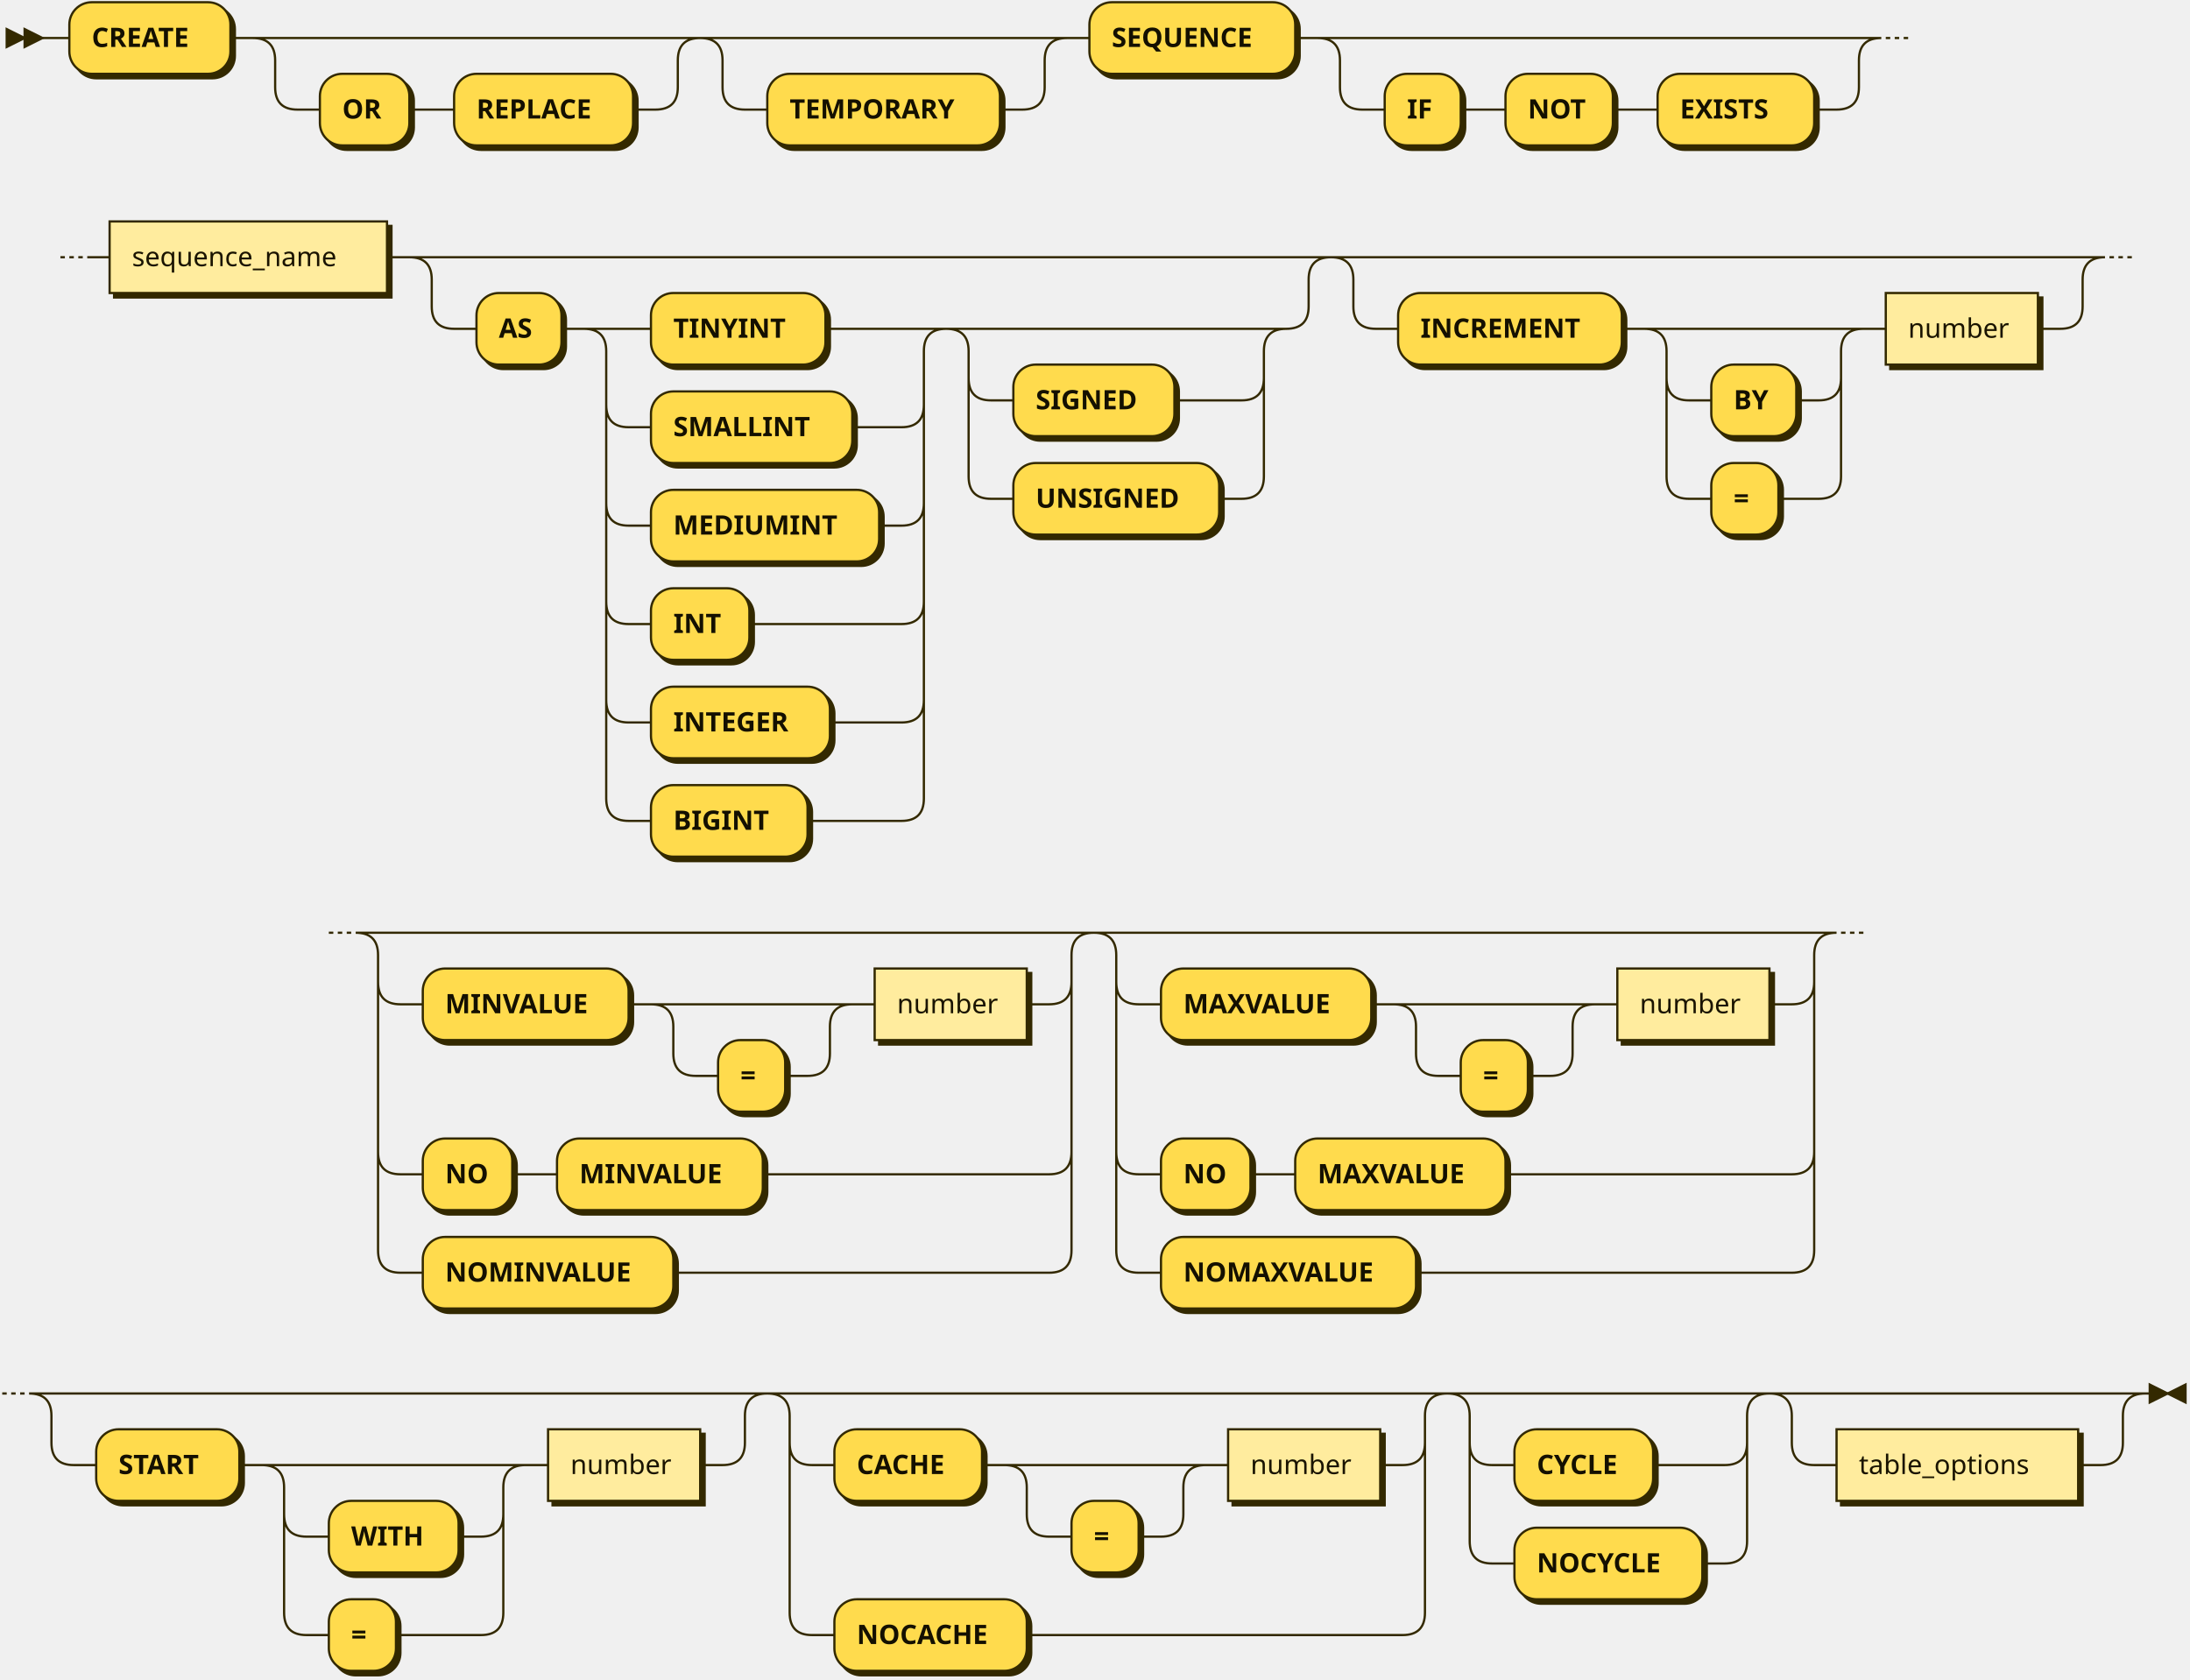
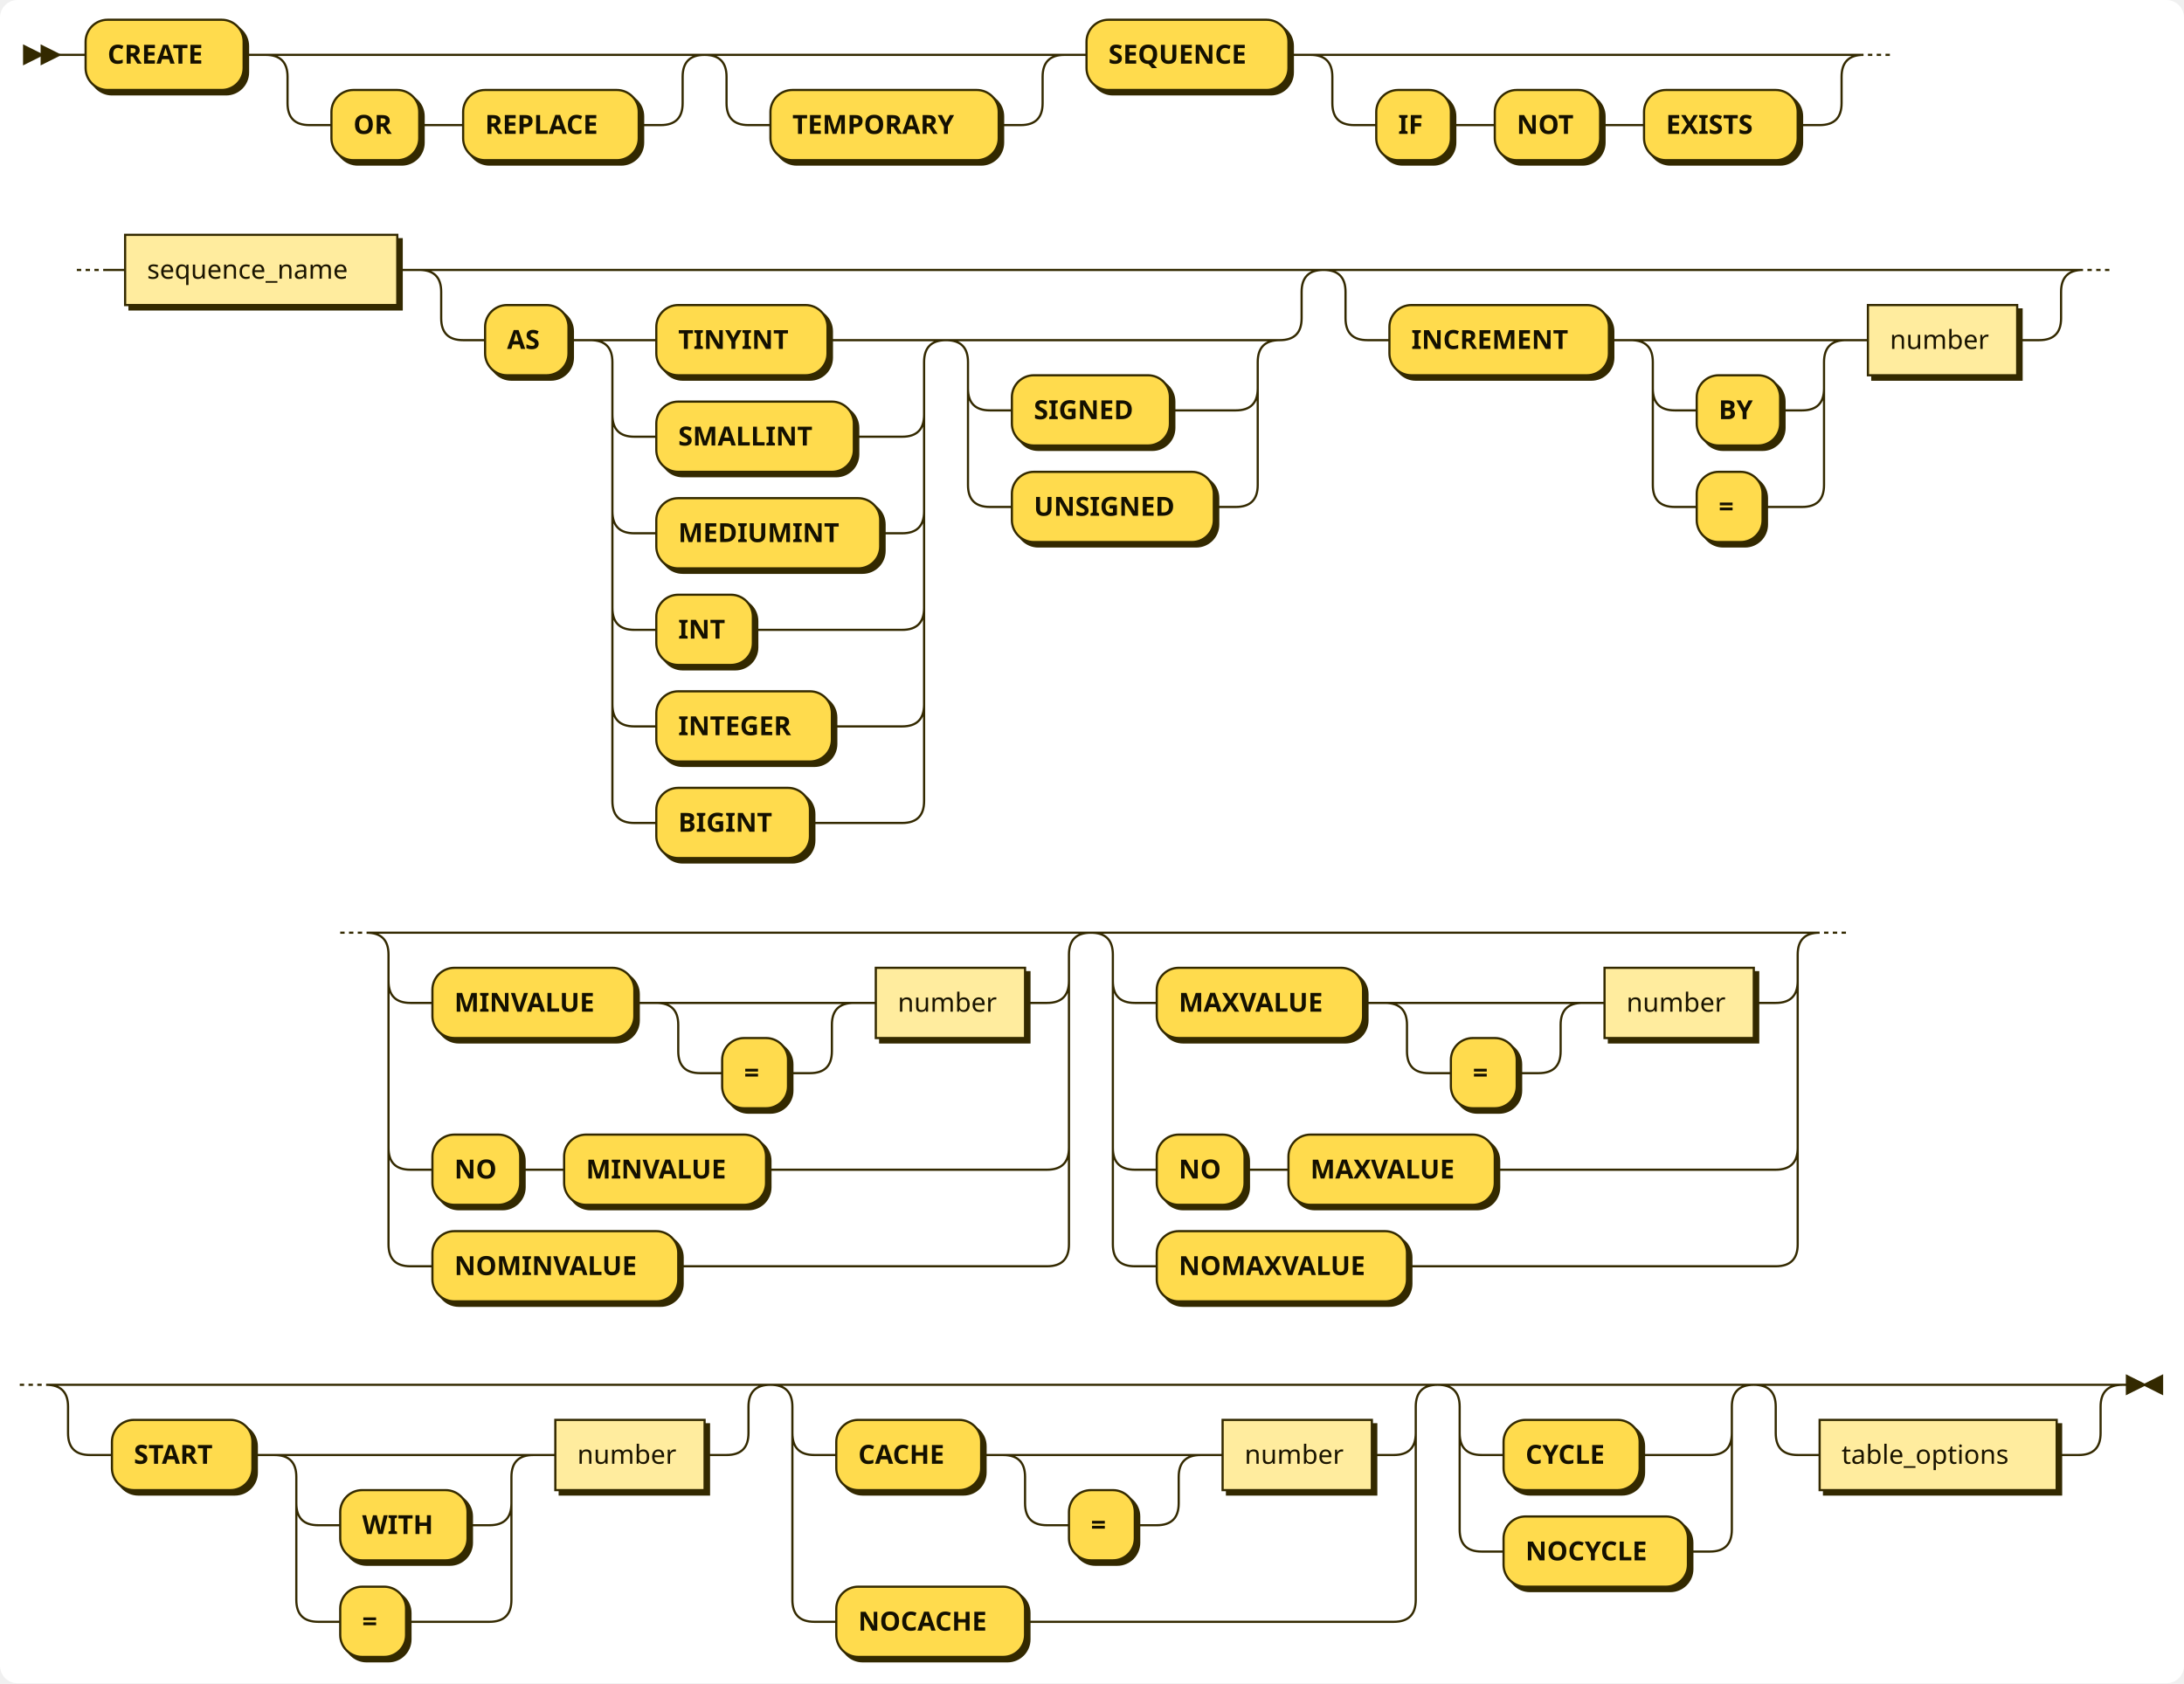
- <svg xmlns="http://www.w3.org/2000/svg" xmlns:xlink="http://www.w3.org/1999/xlink" width="979" height="751">
+ <svg xmlns="http://www.w3.org/2000/svg" xmlns:xlink="http://www.w3.org/1999/xlink" width="995" height="767">
  <defs>
    <style type="text/css">
    @namespace "http://www.w3.org/2000/svg";
    .line                 {fill: none; stroke: #332900; stroke-width: 1;}
    .bold-line            {stroke: #141000; shape-rendering: crispEdges; stroke-width: 2;}
    .thin-line            {stroke: #1F1800; shape-rendering: crispEdges}
    .filled               {fill: #332900; stroke: none;}
    text.terminal         {font-family: Verdana, Sans-serif;
                            font-size: 12px;
                            fill: #141000;
                            font-weight: bold;
                          }
    text.nonterminal      {font-family: Verdana, Sans-serif;
                            font-size: 12px;
                            fill: #1A1400;
                            font-weight: normal;
                          }
    text.regexp           {font-family: Verdana, Sans-serif;
                            font-size: 12px;
                            fill: #1F1800;
                            font-weight: normal;
                          }
    rect, circle, polygon {fill: #332900; stroke: #332900;}
    rect.terminal         {fill: #FFDB4D; stroke: #332900; stroke-width: 1;}
    rect.nonterminal      {fill: #FFEC9E; stroke: #332900; stroke-width: 1;}
    rect.text             {fill: none; stroke: none;}
    polygon.regexp        {fill: #FFF4C7; stroke: #332900; stroke-width: 1;}
  </style>
  </defs>
-   <polygon points="11 17 3 13 3 21" />
-   <polygon points="19 17 11 13 11 21" />
-   <rect x="33" y="3" width="72" height="32" rx="10" />
-   <rect x="31" y="1" width="72" height="32" class="terminal" rx="10" />
-   <text class="terminal" x="41" y="21">CREATE</text>
-   <rect x="145" y="35" width="40" height="32" rx="10" />
-   <rect x="143" y="33" width="40" height="32" class="terminal" rx="10" />
-   <text class="terminal" x="153" y="53">OR</text>
-   <rect x="205" y="35" width="80" height="32" rx="10" />
-   <rect x="203" y="33" width="80" height="32" class="terminal" rx="10" />
-   <text class="terminal" x="213" y="53">REPLACE</text>
-   <rect x="345" y="35" width="104" height="32" rx="10" />
-   <rect x="343" y="33" width="104" height="32" class="terminal" rx="10" />
-   <text class="terminal" x="353" y="53">TEMPORARY</text>
-   <rect x="489" y="3" width="92" height="32" rx="10" />
-   <rect x="487" y="1" width="92" height="32" class="terminal" rx="10" />
-   <text class="terminal" x="497" y="21">SEQUENCE</text>
-   <rect x="621" y="35" width="34" height="32" rx="10" />
-   <rect x="619" y="33" width="34" height="32" class="terminal" rx="10" />
-   <text class="terminal" x="629" y="53">IF</text>
-   <rect x="675" y="35" width="48" height="32" rx="10" />
-   <rect x="673" y="33" width="48" height="32" class="terminal" rx="10" />
-   <text class="terminal" x="683" y="53">NOT</text>
-   <rect x="743" y="35" width="70" height="32" rx="10" />
-   <rect x="741" y="33" width="70" height="32" class="terminal" rx="10" />
-   <text class="terminal" x="751" y="53">EXISTS</text>
-   <a xlink:href="#sequence_name" xlink:title="sequence_name">
-     <rect x="51" y="101" width="124" height="32" />
-     <rect x="49" y="99" width="124" height="32" class="nonterminal" />
-     <text class="nonterminal" x="59" y="119">sequence_name</text>
-   </a>
-   <rect x="215" y="133" width="38" height="32" rx="10" />
-   <rect x="213" y="131" width="38" height="32" class="terminal" rx="10" />
-   <text class="terminal" x="223" y="151">AS</text>
-   <rect x="293" y="133" width="78" height="32" rx="10" />
-   <rect x="291" y="131" width="78" height="32" class="terminal" rx="10" />
-   <text class="terminal" x="301" y="151">TINYINT</text>
-   <rect x="293" y="177" width="90" height="32" rx="10" />
-   <rect x="291" y="175" width="90" height="32" class="terminal" rx="10" />
-   <text class="terminal" x="301" y="195">SMALLINT</text>
-   <rect x="293" y="221" width="102" height="32" rx="10" />
-   <rect x="291" y="219" width="102" height="32" class="terminal" rx="10" />
-   <text class="terminal" x="301" y="239">MEDIUMINT</text>
-   <rect x="293" y="265" width="44" height="32" rx="10" />
-   <rect x="291" y="263" width="44" height="32" class="terminal" rx="10" />
-   <text class="terminal" x="301" y="283">INT</text>
-   <rect x="293" y="309" width="80" height="32" rx="10" />
-   <rect x="291" y="307" width="80" height="32" class="terminal" rx="10" />
-   <text class="terminal" x="301" y="327">INTEGER</text>
-   <rect x="293" y="353" width="70" height="32" rx="10" />
-   <rect x="291" y="351" width="70" height="32" class="terminal" rx="10" />
-   <text class="terminal" x="301" y="371">BIGINT</text>
-   <rect x="455" y="165" width="72" height="32" rx="10" />
-   <rect x="453" y="163" width="72" height="32" class="terminal" rx="10" />
-   <text class="terminal" x="463" y="183">SIGNED</text>
-   <rect x="455" y="209" width="92" height="32" rx="10" />
-   <rect x="453" y="207" width="92" height="32" class="terminal" rx="10" />
-   <text class="terminal" x="463" y="227">UNSIGNED</text>
-   <rect x="627" y="133" width="100" height="32" rx="10" />
-   <rect x="625" y="131" width="100" height="32" class="terminal" rx="10" />
-   <text class="terminal" x="635" y="151">INCREMENT</text>
-   <rect x="767" y="165" width="38" height="32" rx="10" />
-   <rect x="765" y="163" width="38" height="32" class="terminal" rx="10" />
-   <text class="terminal" x="775" y="183">BY</text>
-   <rect x="767" y="209" width="30" height="32" rx="10" />
-   <rect x="765" y="207" width="30" height="32" class="terminal" rx="10" />
-   <text class="terminal" x="775" y="227">=</text>
-   <a xlink:href="#number" xlink:title="number">
-     <rect x="845" y="133" width="68" height="32" />
-     <rect x="843" y="131" width="68" height="32" class="nonterminal" />
-     <text class="nonterminal" x="853" y="151">number</text>
-   </a>
-   <rect x="191" y="435" width="92" height="32" rx="10" />
-   <rect x="189" y="433" width="92" height="32" class="terminal" rx="10" />
-   <text class="terminal" x="199" y="453">MINVALUE</text>
-   <rect x="323" y="467" width="30" height="32" rx="10" />
-   <rect x="321" y="465" width="30" height="32" class="terminal" rx="10" />
-   <text class="terminal" x="331" y="485">=</text>
-   <a xlink:href="#number" xlink:title="number">
-     <rect x="393" y="435" width="68" height="32" />
-     <rect x="391" y="433" width="68" height="32" class="nonterminal" />
-     <text class="nonterminal" x="401" y="453">number</text>
-   </a>
-   <rect x="191" y="511" width="40" height="32" rx="10" />
-   <rect x="189" y="509" width="40" height="32" class="terminal" rx="10" />
-   <text class="terminal" x="199" y="529">NO</text>
-   <rect x="251" y="511" width="92" height="32" rx="10" />
-   <rect x="249" y="509" width="92" height="32" class="terminal" rx="10" />
-   <text class="terminal" x="259" y="529">MINVALUE</text>
-   <rect x="191" y="555" width="112" height="32" rx="10" />
-   <rect x="189" y="553" width="112" height="32" class="terminal" rx="10" />
-   <text class="terminal" x="199" y="573">NOMINVALUE</text>
-   <rect x="521" y="435" width="94" height="32" rx="10" />
-   <rect x="519" y="433" width="94" height="32" class="terminal" rx="10" />
-   <text class="terminal" x="529" y="453">MAXVALUE</text>
-   <rect x="655" y="467" width="30" height="32" rx="10" />
-   <rect x="653" y="465" width="30" height="32" class="terminal" rx="10" />
-   <text class="terminal" x="663" y="485">=</text>
-   <a xlink:href="#number" xlink:title="number">
-     <rect x="725" y="435" width="68" height="32" />
-     <rect x="723" y="433" width="68" height="32" class="nonterminal" />
-     <text class="nonterminal" x="733" y="453">number</text>
-   </a>
-   <rect x="521" y="511" width="40" height="32" rx="10" />
-   <rect x="519" y="509" width="40" height="32" class="terminal" rx="10" />
-   <text class="terminal" x="529" y="529">NO</text>
-   <rect x="581" y="511" width="94" height="32" rx="10" />
-   <rect x="579" y="509" width="94" height="32" class="terminal" rx="10" />
-   <text class="terminal" x="589" y="529">MAXVALUE</text>
-   <rect x="521" y="555" width="114" height="32" rx="10" />
-   <rect x="519" y="553" width="114" height="32" class="terminal" rx="10" />
-   <text class="terminal" x="529" y="573">NOMAXVALUE</text>
-   <rect x="45" y="641" width="64" height="32" rx="10" />
-   <rect x="43" y="639" width="64" height="32" class="terminal" rx="10" />
-   <text class="terminal" x="53" y="659">START</text>
-   <rect x="149" y="673" width="58" height="32" rx="10" />
-   <rect x="147" y="671" width="58" height="32" class="terminal" rx="10" />
-   <text class="terminal" x="157" y="691">WITH</text>
-   <rect x="149" y="717" width="30" height="32" rx="10" />
-   <rect x="147" y="715" width="30" height="32" class="terminal" rx="10" />
-   <text class="terminal" x="157" y="735">=</text>
-   <a xlink:href="#number" xlink:title="number">
-     <rect x="247" y="641" width="68" height="32" />
-     <rect x="245" y="639" width="68" height="32" class="nonterminal" />
-     <text class="nonterminal" x="255" y="659">number</text>
-   </a>
-   <rect x="375" y="641" width="66" height="32" rx="10" />
-   <rect x="373" y="639" width="66" height="32" class="terminal" rx="10" />
-   <text class="terminal" x="383" y="659">CACHE</text>
-   <rect x="481" y="673" width="30" height="32" rx="10" />
-   <rect x="479" y="671" width="30" height="32" class="terminal" rx="10" />
-   <text class="terminal" x="489" y="691">=</text>
-   <a xlink:href="#number" xlink:title="number">
-     <rect x="551" y="641" width="68" height="32" />
-     <rect x="549" y="639" width="68" height="32" class="nonterminal" />
-     <text class="nonterminal" x="559" y="659">number</text>
-   </a>
-   <rect x="375" y="717" width="86" height="32" rx="10" />
-   <rect x="373" y="715" width="86" height="32" class="terminal" rx="10" />
-   <text class="terminal" x="383" y="735">NOCACHE</text>
-   <rect x="679" y="641" width="62" height="32" rx="10" />
-   <rect x="677" y="639" width="62" height="32" class="terminal" rx="10" />
-   <text class="terminal" x="687" y="659">CYCLE</text>
-   <rect x="679" y="685" width="84" height="32" rx="10" />
-   <rect x="677" y="683" width="84" height="32" class="terminal" rx="10" />
-   <text class="terminal" x="687" y="703">NOCYCLE</text>
-   <a xlink:href="#table_options" xlink:title="table_options">
-     <rect x="823" y="641" width="108" height="32" />
-     <rect x="821" y="639" width="108" height="32" class="nonterminal" />
-     <text class="nonterminal" x="831" y="659">table_options</text>
-   </a>
-   <path class="line" d="m19 17 h2 m0 0 h10 m72 0 h10 m20 0 h10 m0 0 h150 m-180 0 h20 m160 0 h20 m-200 0 q10 0 10 10 m180 0 q0 -10 10 -10 m-190 10 v12 m180 0 v-12 m-180 12 q0 10 10 10 m160 0 q10 0 10 -10 m-170 10 h10 m40 0 h10 m0 0 h10 m80 0 h10 m40 -32 h10 m0 0 h114 m-144 0 h20 m124 0 h20 m-164 0 q10 0 10 10 m144 0 q0 -10 10 -10 m-154 10 v12 m144 0 v-12 m-144 12 q0 10 10 10 m124 0 q10 0 10 -10 m-134 10 h10 m104 0 h10 m20 -32 h10 m92 0 h10 m20 0 h10 m0 0 h202 m-232 0 h20 m212 0 h20 m-252 0 q10 0 10 10 m232 0 q0 -10 10 -10 m-242 10 v12 m232 0 v-12 m-232 12 q0 10 10 10 m212 0 q10 0 10 -10 m-222 10 h10 m34 0 h10 m0 0 h10 m48 0 h10 m0 0 h10 m70 0 h10 m22 -32 l2 0 m2 0 l2 0 m2 0 l2 0 m-826 98 l2 0 m2 0 l2 0 m2 0 l2 0 m2 0 h10 m124 0 h10 m20 0 h10 m0 0 h362 m-392 0 h20 m372 0 h20 m-412 0 q10 0 10 10 m392 0 q0 -10 10 -10 m-402 10 v12 m392 0 v-12 m-392 12 q0 10 10 10 m372 0 q10 0 10 -10 m-382 10 h10 m38 0 h10 m20 0 h10 m78 0 h10 m0 0 h24 m-142 0 h20 m122 0 h20 m-162 0 q10 0 10 10 m142 0 q0 -10 10 -10 m-152 10 v24 m142 0 v-24 m-142 24 q0 10 10 10 m122 0 q10 0 10 -10 m-132 10 h10 m90 0 h10 m0 0 h12 m-132 -10 v20 m142 0 v-20 m-142 20 v24 m142 0 v-24 m-142 24 q0 10 10 10 m122 0 q10 0 10 -10 m-132 10 h10 m102 0 h10 m-132 -10 v20 m142 0 v-20 m-142 20 v24 m142 0 v-24 m-142 24 q0 10 10 10 m122 0 q10 0 10 -10 m-132 10 h10 m44 0 h10 m0 0 h58 m-132 -10 v20 m142 0 v-20 m-142 20 v24 m142 0 v-24 m-142 24 q0 10 10 10 m122 0 q10 0 10 -10 m-132 10 h10 m80 0 h10 m0 0 h22 m-132 -10 v20 m142 0 v-20 m-142 20 v24 m142 0 v-24 m-142 24 q0 10 10 10 m122 0 q10 0 10 -10 m-132 10 h10 m70 0 h10 m0 0 h32 m40 -220 h10 m0 0 h102 m-132 0 h20 m112 0 h20 m-152 0 q10 0 10 10 m132 0 q0 -10 10 -10 m-142 10 v12 m132 0 v-12 m-132 12 q0 10 10 10 m112 0 q10 0 10 -10 m-122 10 h10 m72 0 h10 m0 0 h20 m-122 -10 v20 m132 0 v-20 m-132 20 v24 m132 0 v-24 m-132 24 q0 10 10 10 m112 0 q10 0 10 -10 m-122 10 h10 m92 0 h10 m60 -108 h10 m0 0 h296 m-326 0 h20 m306 0 h20 m-346 0 q10 0 10 10 m326 0 q0 -10 10 -10 m-336 10 v12 m326 0 v-12 m-326 12 q0 10 10 10 m306 0 q10 0 10 -10 m-316 10 h10 m100 0 h10 m20 0 h10 m0 0 h48 m-78 0 h20 m58 0 h20 m-98 0 q10 0 10 10 m78 0 q0 -10 10 -10 m-88 10 v12 m78 0 v-12 m-78 12 q0 10 10 10 m58 0 q10 0 10 -10 m-68 10 h10 m38 0 h10 m-68 -10 v20 m78 0 v-20 m-78 20 v24 m78 0 v-24 m-78 24 q0 10 10 10 m58 0 q10 0 10 -10 m-68 10 h10 m30 0 h10 m0 0 h8 m20 -76 h10 m68 0 h10 m22 -32 l2 0 m2 0 l2 0 m2 0 l2 0 m-806 302 l2 0 m2 0 l2 0 m2 0 l2 0 m22 0 h10 m0 0 h280 m-310 0 h20 m290 0 h20 m-330 0 q10 0 10 10 m310 0 q0 -10 10 -10 m-320 10 v12 m310 0 v-12 m-310 12 q0 10 10 10 m290 0 q10 0 10 -10 m-300 10 h10 m92 0 h10 m20 0 h10 m0 0 h40 m-70 0 h20 m50 0 h20 m-90 0 q10 0 10 10 m70 0 q0 -10 10 -10 m-80 10 v12 m70 0 v-12 m-70 12 q0 10 10 10 m50 0 q10 0 10 -10 m-60 10 h10 m30 0 h10 m20 -32 h10 m68 0 h10 m-300 -10 v20 m310 0 v-20 m-310 20 v56 m310 0 v-56 m-310 56 q0 10 10 10 m290 0 q10 0 10 -10 m-300 10 h10 m40 0 h10 m0 0 h10 m92 0 h10 m0 0 h118 m-300 -10 v20 m310 0 v-20 m-310 20 v24 m310 0 v-24 m-310 24 q0 10 10 10 m290 0 q10 0 10 -10 m-300 10 h10 m112 0 h10 m0 0 h158 m40 -152 h10 m0 0 h282 m-312 0 h20 m292 0 h20 m-332 0 q10 0 10 10 m312 0 q0 -10 10 -10 m-322 10 v12 m312 0 v-12 m-312 12 q0 10 10 10 m292 0 q10 0 10 -10 m-302 10 h10 m94 0 h10 m20 0 h10 m0 0 h40 m-70 0 h20 m50 0 h20 m-90 0 q10 0 10 10 m70 0 q0 -10 10 -10 m-80 10 v12 m70 0 v-12 m-70 12 q0 10 10 10 m50 0 q10 0 10 -10 m-60 10 h10 m30 0 h10 m20 -32 h10 m68 0 h10 m-302 -10 v20 m312 0 v-20 m-312 20 v56 m312 0 v-56 m-312 56 q0 10 10 10 m292 0 q10 0 10 -10 m-302 10 h10 m40 0 h10 m0 0 h10 m94 0 h10 m0 0 h118 m-302 -10 v20 m312 0 v-20 m-312 20 v24 m312 0 v-24 m-312 24 q0 10 10 10 m292 0 q10 0 10 -10 m-302 10 h10 m114 0 h10 m0 0 h158 m22 -152 l2 0 m2 0 l2 0 m2 0 l2 0 m-832 206 l2 0 m2 0 l2 0 m2 0 l2 0 m22 0 h10 m0 0 h280 m-310 0 h20 m290 0 h20 m-330 0 q10 0 10 10 m310 0 q0 -10 10 -10 m-320 10 v12 m310 0 v-12 m-310 12 q0 10 10 10 m290 0 q10 0 10 -10 m-300 10 h10 m64 0 h10 m20 0 h10 m0 0 h68 m-98 0 h20 m78 0 h20 m-118 0 q10 0 10 10 m98 0 q0 -10 10 -10 m-108 10 v12 m98 0 v-12 m-98 12 q0 10 10 10 m78 0 q10 0 10 -10 m-88 10 h10 m58 0 h10 m-88 -10 v20 m98 0 v-20 m-98 20 v24 m98 0 v-24 m-98 24 q0 10 10 10 m78 0 q10 0 10 -10 m-88 10 h10 m30 0 h10 m0 0 h28 m20 -76 h10 m68 0 h10 m40 -32 h10 m0 0 h254 m-284 0 h20 m264 0 h20 m-304 0 q10 0 10 10 m284 0 q0 -10 10 -10 m-294 10 v12 m284 0 v-12 m-284 12 q0 10 10 10 m264 0 q10 0 10 -10 m-274 10 h10 m66 0 h10 m20 0 h10 m0 0 h40 m-70 0 h20 m50 0 h20 m-90 0 q10 0 10 10 m70 0 q0 -10 10 -10 m-80 10 v12 m70 0 v-12 m-70 12 q0 10 10 10 m50 0 q10 0 10 -10 m-60 10 h10 m30 0 h10 m20 -32 h10 m68 0 h10 m-274 -10 v20 m284 0 v-20 m-284 20 v56 m284 0 v-56 m-284 56 q0 10 10 10 m264 0 q10 0 10 -10 m-274 10 h10 m86 0 h10 m0 0 h158 m40 -108 h10 m0 0 h94 m-124 0 h20 m104 0 h20 m-144 0 q10 0 10 10 m124 0 q0 -10 10 -10 m-134 10 v12 m124 0 v-12 m-124 12 q0 10 10 10 m104 0 q10 0 10 -10 m-114 10 h10 m62 0 h10 m0 0 h22 m-114 -10 v20 m124 0 v-20 m-124 20 v24 m124 0 v-24 m-124 24 q0 10 10 10 m104 0 q10 0 10 -10 m-114 10 h10 m84 0 h10 m40 -76 h10 m0 0 h118 m-148 0 h20 m128 0 h20 m-168 0 q10 0 10 10 m148 0 q0 -10 10 -10 m-158 10 v12 m148 0 v-12 m-148 12 q0 10 10 10 m128 0 q10 0 10 -10 m-138 10 h10 m108 0 h10 m23 -32 h-3" />
-   <polygon points="969 623 977 619 977 627" />
-   <polygon points="969 623 961 619 961 627" />
+   <rect class="plate" width="100%" height="100%" rx="8" style="fill: #FFFFFF; stroke: none" />
+   <g transform="translate(8 8)">
+     <polygon points="11 17 3 13 3 21" />
+     <polygon points="19 17 11 13 11 21" />
+     <rect x="33" y="3" width="72" height="32" rx="10" />
+     <rect x="31" y="1" width="72" height="32" class="terminal" rx="10" />
+     <text class="terminal" x="41" y="21">CREATE</text>
+     <rect x="145" y="35" width="40" height="32" rx="10" />
+     <rect x="143" y="33" width="40" height="32" class="terminal" rx="10" />
+     <text class="terminal" x="153" y="53">OR</text>
+     <rect x="205" y="35" width="80" height="32" rx="10" />
+     <rect x="203" y="33" width="80" height="32" class="terminal" rx="10" />
+     <text class="terminal" x="213" y="53">REPLACE</text>
+     <rect x="345" y="35" width="104" height="32" rx="10" />
+     <rect x="343" y="33" width="104" height="32" class="terminal" rx="10" />
+     <text class="terminal" x="353" y="53">TEMPORARY</text>
+     <rect x="489" y="3" width="92" height="32" rx="10" />
+     <rect x="487" y="1" width="92" height="32" class="terminal" rx="10" />
+     <text class="terminal" x="497" y="21">SEQUENCE</text>
+     <rect x="621" y="35" width="34" height="32" rx="10" />
+     <rect x="619" y="33" width="34" height="32" class="terminal" rx="10" />
+     <text class="terminal" x="629" y="53">IF</text>
+     <rect x="675" y="35" width="48" height="32" rx="10" />
+     <rect x="673" y="33" width="48" height="32" class="terminal" rx="10" />
+     <text class="terminal" x="683" y="53">NOT</text>
+     <rect x="743" y="35" width="70" height="32" rx="10" />
+     <rect x="741" y="33" width="70" height="32" class="terminal" rx="10" />
+     <text class="terminal" x="751" y="53">EXISTS</text>
+     <a xlink:href="#sequence_name" xlink:title="sequence_name">
+       <rect x="51" y="101" width="124" height="32" />
+       <rect x="49" y="99" width="124" height="32" class="nonterminal" />
+       <text class="nonterminal" x="59" y="119">sequence_name</text>
+     </a>
+     <rect x="215" y="133" width="38" height="32" rx="10" />
+     <rect x="213" y="131" width="38" height="32" class="terminal" rx="10" />
+     <text class="terminal" x="223" y="151">AS</text>
+     <rect x="293" y="133" width="78" height="32" rx="10" />
+     <rect x="291" y="131" width="78" height="32" class="terminal" rx="10" />
+     <text class="terminal" x="301" y="151">TINYINT</text>
+     <rect x="293" y="177" width="90" height="32" rx="10" />
+     <rect x="291" y="175" width="90" height="32" class="terminal" rx="10" />
+     <text class="terminal" x="301" y="195">SMALLINT</text>
+     <rect x="293" y="221" width="102" height="32" rx="10" />
+     <rect x="291" y="219" width="102" height="32" class="terminal" rx="10" />
+     <text class="terminal" x="301" y="239">MEDIUMINT</text>
+     <rect x="293" y="265" width="44" height="32" rx="10" />
+     <rect x="291" y="263" width="44" height="32" class="terminal" rx="10" />
+     <text class="terminal" x="301" y="283">INT</text>
+     <rect x="293" y="309" width="80" height="32" rx="10" />
+     <rect x="291" y="307" width="80" height="32" class="terminal" rx="10" />
+     <text class="terminal" x="301" y="327">INTEGER</text>
+     <rect x="293" y="353" width="70" height="32" rx="10" />
+     <rect x="291" y="351" width="70" height="32" class="terminal" rx="10" />
+     <text class="terminal" x="301" y="371">BIGINT</text>
+     <rect x="455" y="165" width="72" height="32" rx="10" />
+     <rect x="453" y="163" width="72" height="32" class="terminal" rx="10" />
+     <text class="terminal" x="463" y="183">SIGNED</text>
+     <rect x="455" y="209" width="92" height="32" rx="10" />
+     <rect x="453" y="207" width="92" height="32" class="terminal" rx="10" />
+     <text class="terminal" x="463" y="227">UNSIGNED</text>
+     <rect x="627" y="133" width="100" height="32" rx="10" />
+     <rect x="625" y="131" width="100" height="32" class="terminal" rx="10" />
+     <text class="terminal" x="635" y="151">INCREMENT</text>
+     <rect x="767" y="165" width="38" height="32" rx="10" />
+     <rect x="765" y="163" width="38" height="32" class="terminal" rx="10" />
+     <text class="terminal" x="775" y="183">BY</text>
+     <rect x="767" y="209" width="30" height="32" rx="10" />
+     <rect x="765" y="207" width="30" height="32" class="terminal" rx="10" />
+     <text class="terminal" x="775" y="227">=</text>
+     <a xlink:href="#number" xlink:title="number">
+       <rect x="845" y="133" width="68" height="32" />
+       <rect x="843" y="131" width="68" height="32" class="nonterminal" />
+       <text class="nonterminal" x="853" y="151">number</text>
+     </a>
+     <rect x="191" y="435" width="92" height="32" rx="10" />
+     <rect x="189" y="433" width="92" height="32" class="terminal" rx="10" />
+     <text class="terminal" x="199" y="453">MINVALUE</text>
+     <rect x="323" y="467" width="30" height="32" rx="10" />
+     <rect x="321" y="465" width="30" height="32" class="terminal" rx="10" />
+     <text class="terminal" x="331" y="485">=</text>
+     <a xlink:href="#number" xlink:title="number">
+       <rect x="393" y="435" width="68" height="32" />
+       <rect x="391" y="433" width="68" height="32" class="nonterminal" />
+       <text class="nonterminal" x="401" y="453">number</text>
+     </a>
+     <rect x="191" y="511" width="40" height="32" rx="10" />
+     <rect x="189" y="509" width="40" height="32" class="terminal" rx="10" />
+     <text class="terminal" x="199" y="529">NO</text>
+     <rect x="251" y="511" width="92" height="32" rx="10" />
+     <rect x="249" y="509" width="92" height="32" class="terminal" rx="10" />
+     <text class="terminal" x="259" y="529">MINVALUE</text>
+     <rect x="191" y="555" width="112" height="32" rx="10" />
+     <rect x="189" y="553" width="112" height="32" class="terminal" rx="10" />
+     <text class="terminal" x="199" y="573">NOMINVALUE</text>
+     <rect x="521" y="435" width="94" height="32" rx="10" />
+     <rect x="519" y="433" width="94" height="32" class="terminal" rx="10" />
+     <text class="terminal" x="529" y="453">MAXVALUE</text>
+     <rect x="655" y="467" width="30" height="32" rx="10" />
+     <rect x="653" y="465" width="30" height="32" class="terminal" rx="10" />
+     <text class="terminal" x="663" y="485">=</text>
+     <a xlink:href="#number" xlink:title="number">
+       <rect x="725" y="435" width="68" height="32" />
+       <rect x="723" y="433" width="68" height="32" class="nonterminal" />
+       <text class="nonterminal" x="733" y="453">number</text>
+     </a>
+     <rect x="521" y="511" width="40" height="32" rx="10" />
+     <rect x="519" y="509" width="40" height="32" class="terminal" rx="10" />
+     <text class="terminal" x="529" y="529">NO</text>
+     <rect x="581" y="511" width="94" height="32" rx="10" />
+     <rect x="579" y="509" width="94" height="32" class="terminal" rx="10" />
+     <text class="terminal" x="589" y="529">MAXVALUE</text>
+     <rect x="521" y="555" width="114" height="32" rx="10" />
+     <rect x="519" y="553" width="114" height="32" class="terminal" rx="10" />
+     <text class="terminal" x="529" y="573">NOMAXVALUE</text>
+     <rect x="45" y="641" width="64" height="32" rx="10" />
+     <rect x="43" y="639" width="64" height="32" class="terminal" rx="10" />
+     <text class="terminal" x="53" y="659">START</text>
+     <rect x="149" y="673" width="58" height="32" rx="10" />
+     <rect x="147" y="671" width="58" height="32" class="terminal" rx="10" />
+     <text class="terminal" x="157" y="691">WITH</text>
+     <rect x="149" y="717" width="30" height="32" rx="10" />
+     <rect x="147" y="715" width="30" height="32" class="terminal" rx="10" />
+     <text class="terminal" x="157" y="735">=</text>
+     <a xlink:href="#number" xlink:title="number">
+       <rect x="247" y="641" width="68" height="32" />
+       <rect x="245" y="639" width="68" height="32" class="nonterminal" />
+       <text class="nonterminal" x="255" y="659">number</text>
+     </a>
+     <rect x="375" y="641" width="66" height="32" rx="10" />
+     <rect x="373" y="639" width="66" height="32" class="terminal" rx="10" />
+     <text class="terminal" x="383" y="659">CACHE</text>
+     <rect x="481" y="673" width="30" height="32" rx="10" />
+     <rect x="479" y="671" width="30" height="32" class="terminal" rx="10" />
+     <text class="terminal" x="489" y="691">=</text>
+     <a xlink:href="#number" xlink:title="number">
+       <rect x="551" y="641" width="68" height="32" />
+       <rect x="549" y="639" width="68" height="32" class="nonterminal" />
+       <text class="nonterminal" x="559" y="659">number</text>
+     </a>
+     <rect x="375" y="717" width="86" height="32" rx="10" />
+     <rect x="373" y="715" width="86" height="32" class="terminal" rx="10" />
+     <text class="terminal" x="383" y="735">NOCACHE</text>
+     <rect x="679" y="641" width="62" height="32" rx="10" />
+     <rect x="677" y="639" width="62" height="32" class="terminal" rx="10" />
+     <text class="terminal" x="687" y="659">CYCLE</text>
+     <rect x="679" y="685" width="84" height="32" rx="10" />
+     <rect x="677" y="683" width="84" height="32" class="terminal" rx="10" />
+     <text class="terminal" x="687" y="703">NOCYCLE</text>
+     <a xlink:href="#table_options" xlink:title="table_options">
+       <rect x="823" y="641" width="108" height="32" />
+       <rect x="821" y="639" width="108" height="32" class="nonterminal" />
+       <text class="nonterminal" x="831" y="659">table_options</text>
+     </a>
+     <path class="line" d="m19 17 h2 m0 0 h10 m72 0 h10 m20 0 h10 m0 0 h150 m-180 0 h20 m160 0 h20 m-200 0 q10 0 10 10 m180 0 q0 -10 10 -10 m-190 10 v12 m180 0 v-12 m-180 12 q0 10 10 10 m160 0 q10 0 10 -10 m-170 10 h10 m40 0 h10 m0 0 h10 m80 0 h10 m40 -32 h10 m0 0 h114 m-144 0 h20 m124 0 h20 m-164 0 q10 0 10 10 m144 0 q0 -10 10 -10 m-154 10 v12 m144 0 v-12 m-144 12 q0 10 10 10 m124 0 q10 0 10 -10 m-134 10 h10 m104 0 h10 m20 -32 h10 m92 0 h10 m20 0 h10 m0 0 h202 m-232 0 h20 m212 0 h20 m-252 0 q10 0 10 10 m232 0 q0 -10 10 -10 m-242 10 v12 m232 0 v-12 m-232 12 q0 10 10 10 m212 0 q10 0 10 -10 m-222 10 h10 m34 0 h10 m0 0 h10 m48 0 h10 m0 0 h10 m70 0 h10 m22 -32 l2 0 m2 0 l2 0 m2 0 l2 0 m-826 98 l2 0 m2 0 l2 0 m2 0 l2 0 m2 0 h10 m124 0 h10 m20 0 h10 m0 0 h362 m-392 0 h20 m372 0 h20 m-412 0 q10 0 10 10 m392 0 q0 -10 10 -10 m-402 10 v12 m392 0 v-12 m-392 12 q0 10 10 10 m372 0 q10 0 10 -10 m-382 10 h10 m38 0 h10 m20 0 h10 m78 0 h10 m0 0 h24 m-142 0 h20 m122 0 h20 m-162 0 q10 0 10 10 m142 0 q0 -10 10 -10 m-152 10 v24 m142 0 v-24 m-142 24 q0 10 10 10 m122 0 q10 0 10 -10 m-132 10 h10 m90 0 h10 m0 0 h12 m-132 -10 v20 m142 0 v-20 m-142 20 v24 m142 0 v-24 m-142 24 q0 10 10 10 m122 0 q10 0 10 -10 m-132 10 h10 m102 0 h10 m-132 -10 v20 m142 0 v-20 m-142 20 v24 m142 0 v-24 m-142 24 q0 10 10 10 m122 0 q10 0 10 -10 m-132 10 h10 m44 0 h10 m0 0 h58 m-132 -10 v20 m142 0 v-20 m-142 20 v24 m142 0 v-24 m-142 24 q0 10 10 10 m122 0 q10 0 10 -10 m-132 10 h10 m80 0 h10 m0 0 h22 m-132 -10 v20 m142 0 v-20 m-142 20 v24 m142 0 v-24 m-142 24 q0 10 10 10 m122 0 q10 0 10 -10 m-132 10 h10 m70 0 h10 m0 0 h32 m40 -220 h10 m0 0 h102 m-132 0 h20 m112 0 h20 m-152 0 q10 0 10 10 m132 0 q0 -10 10 -10 m-142 10 v12 m132 0 v-12 m-132 12 q0 10 10 10 m112 0 q10 0 10 -10 m-122 10 h10 m72 0 h10 m0 0 h20 m-122 -10 v20 m132 0 v-20 m-132 20 v24 m132 0 v-24 m-132 24 q0 10 10 10 m112 0 q10 0 10 -10 m-122 10 h10 m92 0 h10 m60 -108 h10 m0 0 h296 m-326 0 h20 m306 0 h20 m-346 0 q10 0 10 10 m326 0 q0 -10 10 -10 m-336 10 v12 m326 0 v-12 m-326 12 q0 10 10 10 m306 0 q10 0 10 -10 m-316 10 h10 m100 0 h10 m20 0 h10 m0 0 h48 m-78 0 h20 m58 0 h20 m-98 0 q10 0 10 10 m78 0 q0 -10 10 -10 m-88 10 v12 m78 0 v-12 m-78 12 q0 10 10 10 m58 0 q10 0 10 -10 m-68 10 h10 m38 0 h10 m-68 -10 v20 m78 0 v-20 m-78 20 v24 m78 0 v-24 m-78 24 q0 10 10 10 m58 0 q10 0 10 -10 m-68 10 h10 m30 0 h10 m0 0 h8 m20 -76 h10 m68 0 h10 m22 -32 l2 0 m2 0 l2 0 m2 0 l2 0 m-806 302 l2 0 m2 0 l2 0 m2 0 l2 0 m22 0 h10 m0 0 h280 m-310 0 h20 m290 0 h20 m-330 0 q10 0 10 10 m310 0 q0 -10 10 -10 m-320 10 v12 m310 0 v-12 m-310 12 q0 10 10 10 m290 0 q10 0 10 -10 m-300 10 h10 m92 0 h10 m20 0 h10 m0 0 h40 m-70 0 h20 m50 0 h20 m-90 0 q10 0 10 10 m70 0 q0 -10 10 -10 m-80 10 v12 m70 0 v-12 m-70 12 q0 10 10 10 m50 0 q10 0 10 -10 m-60 10 h10 m30 0 h10 m20 -32 h10 m68 0 h10 m-300 -10 v20 m310 0 v-20 m-310 20 v56 m310 0 v-56 m-310 56 q0 10 10 10 m290 0 q10 0 10 -10 m-300 10 h10 m40 0 h10 m0 0 h10 m92 0 h10 m0 0 h118 m-300 -10 v20 m310 0 v-20 m-310 20 v24 m310 0 v-24 m-310 24 q0 10 10 10 m290 0 q10 0 10 -10 m-300 10 h10 m112 0 h10 m0 0 h158 m40 -152 h10 m0 0 h282 m-312 0 h20 m292 0 h20 m-332 0 q10 0 10 10 m312 0 q0 -10 10 -10 m-322 10 v12 m312 0 v-12 m-312 12 q0 10 10 10 m292 0 q10 0 10 -10 m-302 10 h10 m94 0 h10 m20 0 h10 m0 0 h40 m-70 0 h20 m50 0 h20 m-90 0 q10 0 10 10 m70 0 q0 -10 10 -10 m-80 10 v12 m70 0 v-12 m-70 12 q0 10 10 10 m50 0 q10 0 10 -10 m-60 10 h10 m30 0 h10 m20 -32 h10 m68 0 h10 m-302 -10 v20 m312 0 v-20 m-312 20 v56 m312 0 v-56 m-312 56 q0 10 10 10 m292 0 q10 0 10 -10 m-302 10 h10 m40 0 h10 m0 0 h10 m94 0 h10 m0 0 h118 m-302 -10 v20 m312 0 v-20 m-312 20 v24 m312 0 v-24 m-312 24 q0 10 10 10 m292 0 q10 0 10 -10 m-302 10 h10 m114 0 h10 m0 0 h158 m22 -152 l2 0 m2 0 l2 0 m2 0 l2 0 m-832 206 l2 0 m2 0 l2 0 m2 0 l2 0 m22 0 h10 m0 0 h280 m-310 0 h20 m290 0 h20 m-330 0 q10 0 10 10 m310 0 q0 -10 10 -10 m-320 10 v12 m310 0 v-12 m-310 12 q0 10 10 10 m290 0 q10 0 10 -10 m-300 10 h10 m64 0 h10 m20 0 h10 m0 0 h68 m-98 0 h20 m78 0 h20 m-118 0 q10 0 10 10 m98 0 q0 -10 10 -10 m-108 10 v12 m98 0 v-12 m-98 12 q0 10 10 10 m78 0 q10 0 10 -10 m-88 10 h10 m58 0 h10 m-88 -10 v20 m98 0 v-20 m-98 20 v24 m98 0 v-24 m-98 24 q0 10 10 10 m78 0 q10 0 10 -10 m-88 10 h10 m30 0 h10 m0 0 h28 m20 -76 h10 m68 0 h10 m40 -32 h10 m0 0 h254 m-284 0 h20 m264 0 h20 m-304 0 q10 0 10 10 m284 0 q0 -10 10 -10 m-294 10 v12 m284 0 v-12 m-284 12 q0 10 10 10 m264 0 q10 0 10 -10 m-274 10 h10 m66 0 h10 m20 0 h10 m0 0 h40 m-70 0 h20 m50 0 h20 m-90 0 q10 0 10 10 m70 0 q0 -10 10 -10 m-80 10 v12 m70 0 v-12 m-70 12 q0 10 10 10 m50 0 q10 0 10 -10 m-60 10 h10 m30 0 h10 m20 -32 h10 m68 0 h10 m-274 -10 v20 m284 0 v-20 m-284 20 v56 m284 0 v-56 m-284 56 q0 10 10 10 m264 0 q10 0 10 -10 m-274 10 h10 m86 0 h10 m0 0 h158 m40 -108 h10 m0 0 h94 m-124 0 h20 m104 0 h20 m-144 0 q10 0 10 10 m124 0 q0 -10 10 -10 m-134 10 v12 m124 0 v-12 m-124 12 q0 10 10 10 m104 0 q10 0 10 -10 m-114 10 h10 m62 0 h10 m0 0 h22 m-114 -10 v20 m124 0 v-20 m-124 20 v24 m124 0 v-24 m-124 24 q0 10 10 10 m104 0 q10 0 10 -10 m-114 10 h10 m84 0 h10 m40 -76 h10 m0 0 h118 m-148 0 h20 m128 0 h20 m-168 0 q10 0 10 10 m148 0 q0 -10 10 -10 m-158 10 v12 m148 0 v-12 m-148 12 q0 10 10 10 m128 0 q10 0 10 -10 m-138 10 h10 m108 0 h10 m23 -32 h-3" />
+     <polygon points="969 623 977 619 977 627" />
+     <polygon points="969 623 961 619 961 627" />
+   </g>
</svg>
